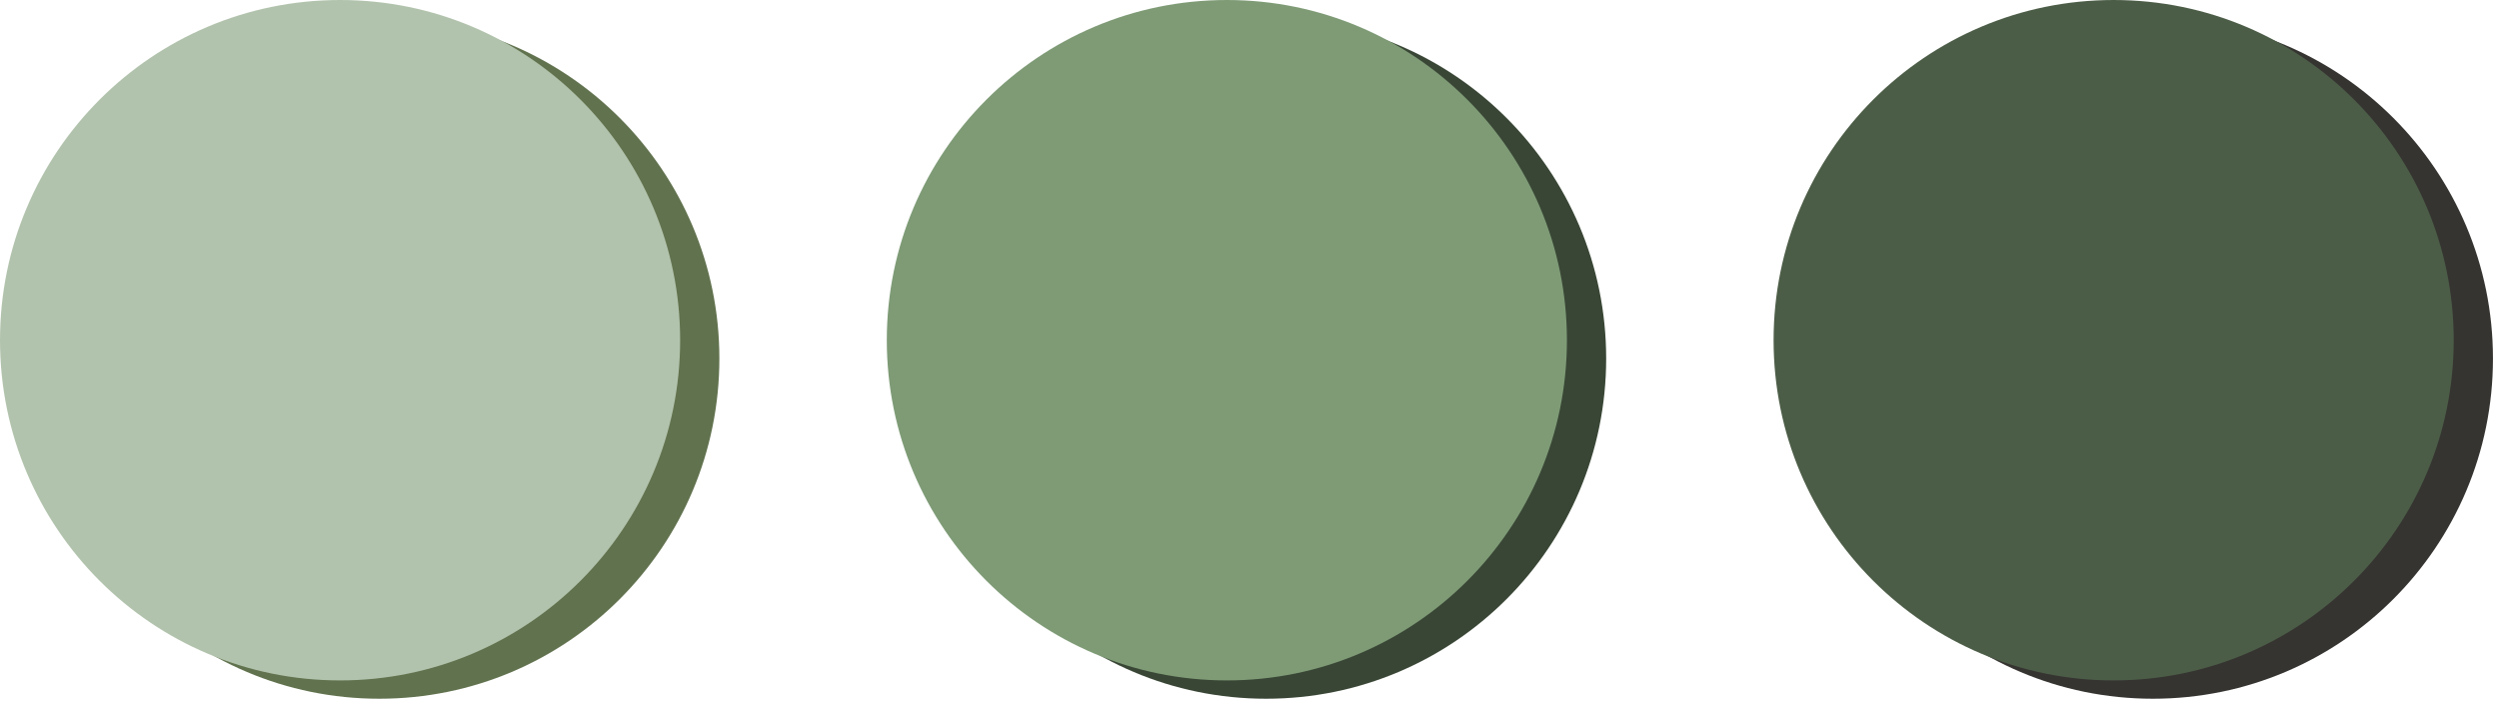
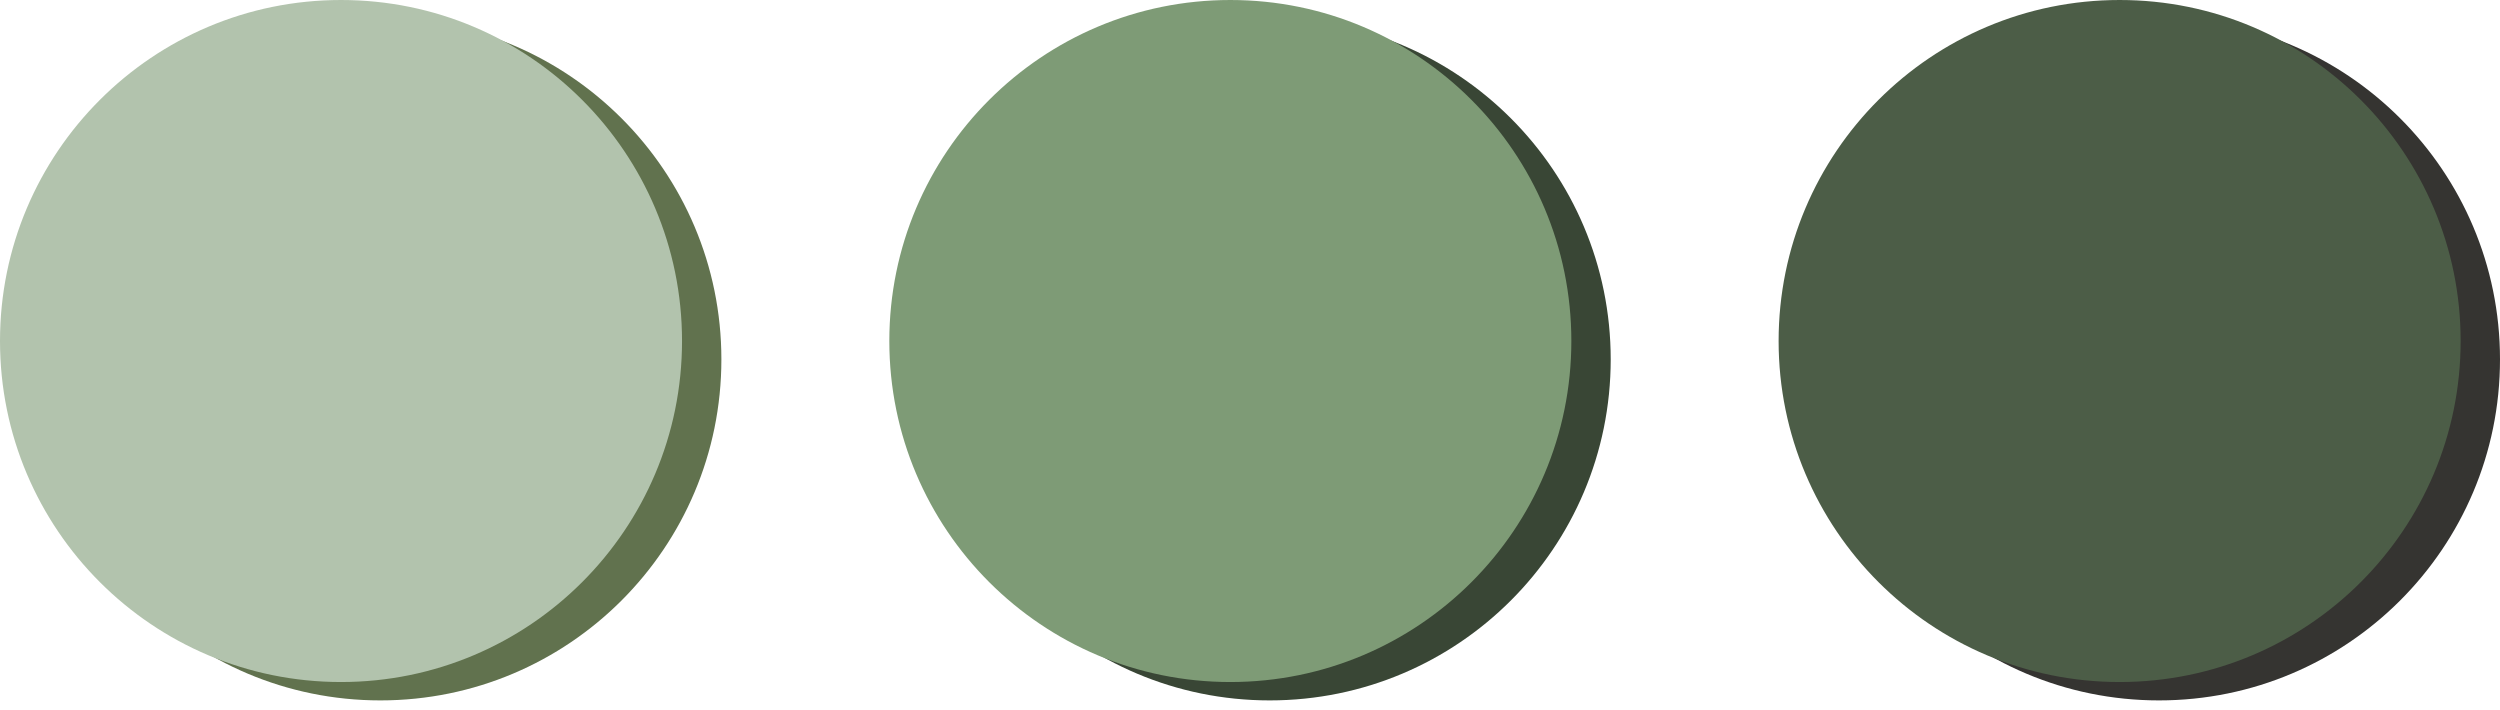
- <svg xmlns="http://www.w3.org/2000/svg" width="290" height="82" viewBox="0 0 290 82" fill="none">
-   <circle cx="44.017" cy="41.589" r="39.464" fill="#61724E" />
-   <circle cx="39.464" cy="39.464" r="39.464" fill="#B2C3AD" />
-   <circle cx="249.836" cy="41.589" r="39.464" fill="#353431" />
-   <circle cx="245.282" cy="39.464" r="39.464" fill="#4C5D47" />
-   <circle cx="146.927" cy="41.589" r="39.464" fill="#394635" />
-   <circle cx="142.373" cy="39.464" r="39.464" fill="#7E9B76" />
+ <svg xmlns="http://www.w3.org/2000/svg" width="74" height="21" viewBox="0 0 74 21" fill="none">
+   <circle cx="11.259" cy="10.638" r="10.094" fill="#61724E" />
+   <circle cx="10.094" cy="10.094" r="10.094" fill="#B2C3AD" />
+   <circle cx="63.906" cy="10.638" r="10.094" fill="#353431" />
+   <circle cx="62.741" cy="10.094" r="10.094" fill="#4C5D47" />
+   <circle cx="37.583" cy="10.638" r="10.094" fill="#394635" />
+   <circle cx="36.418" cy="10.094" r="10.094" fill="#7E9B76" />
</svg>
